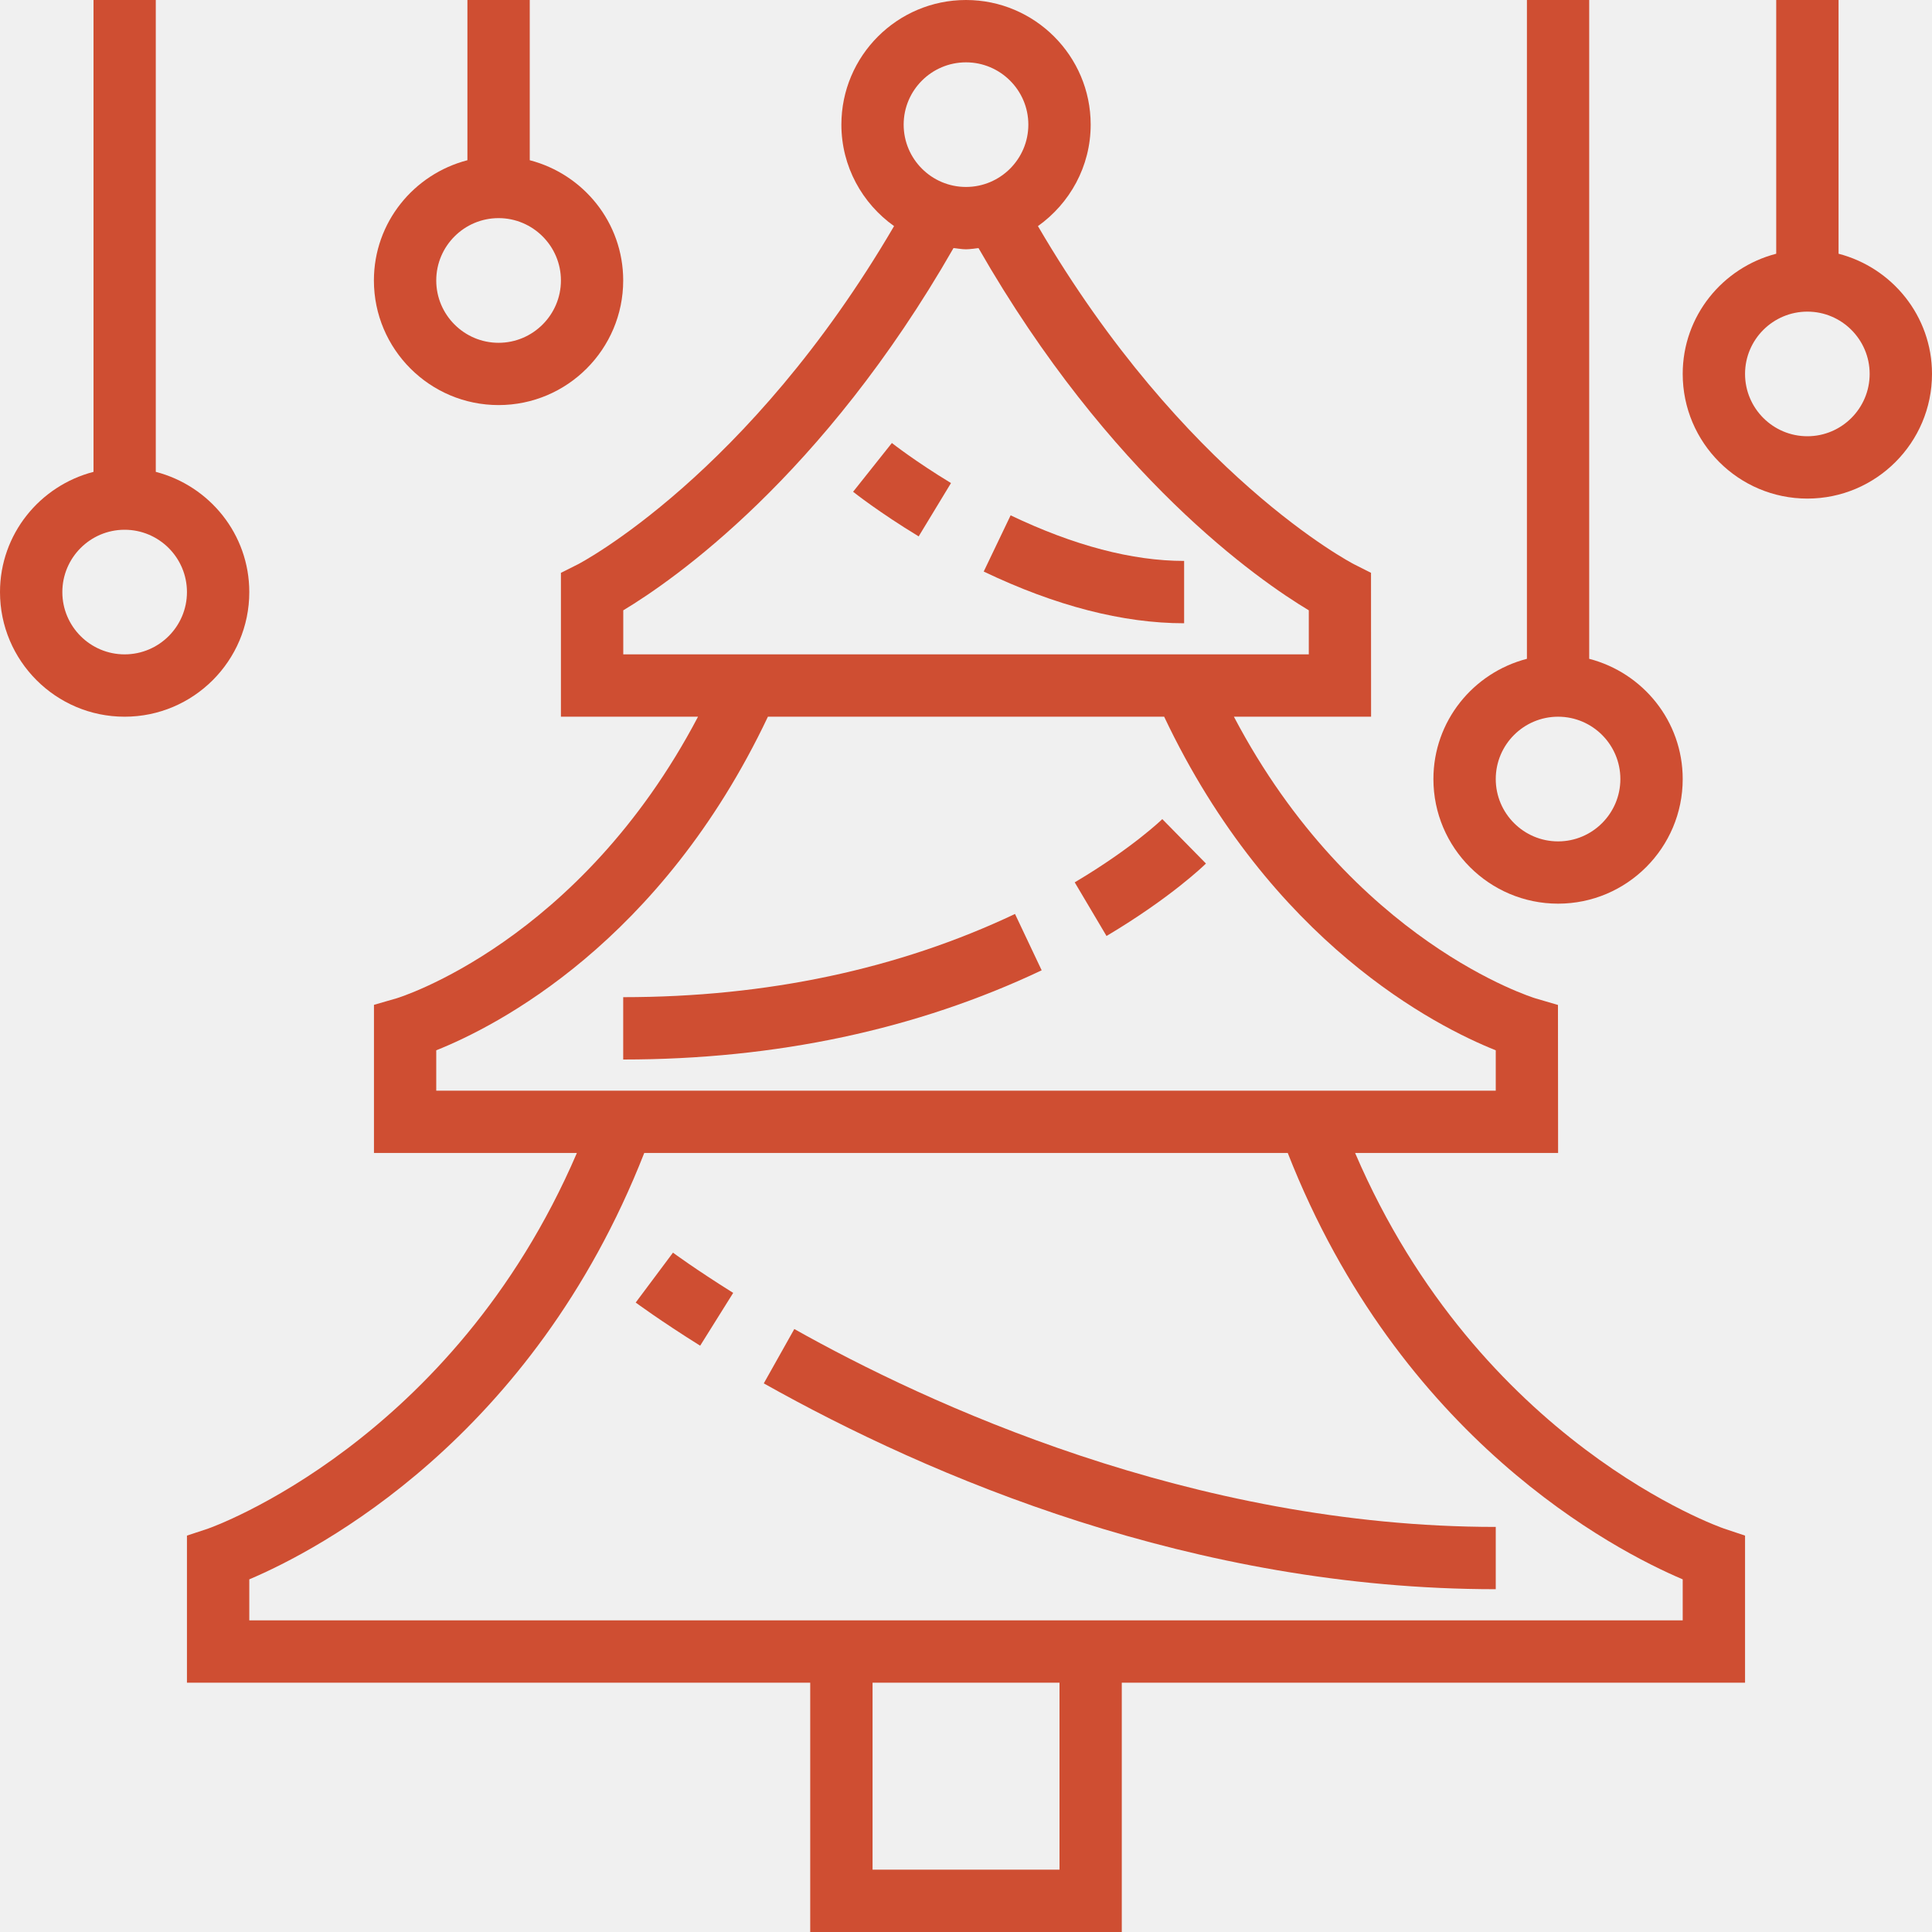
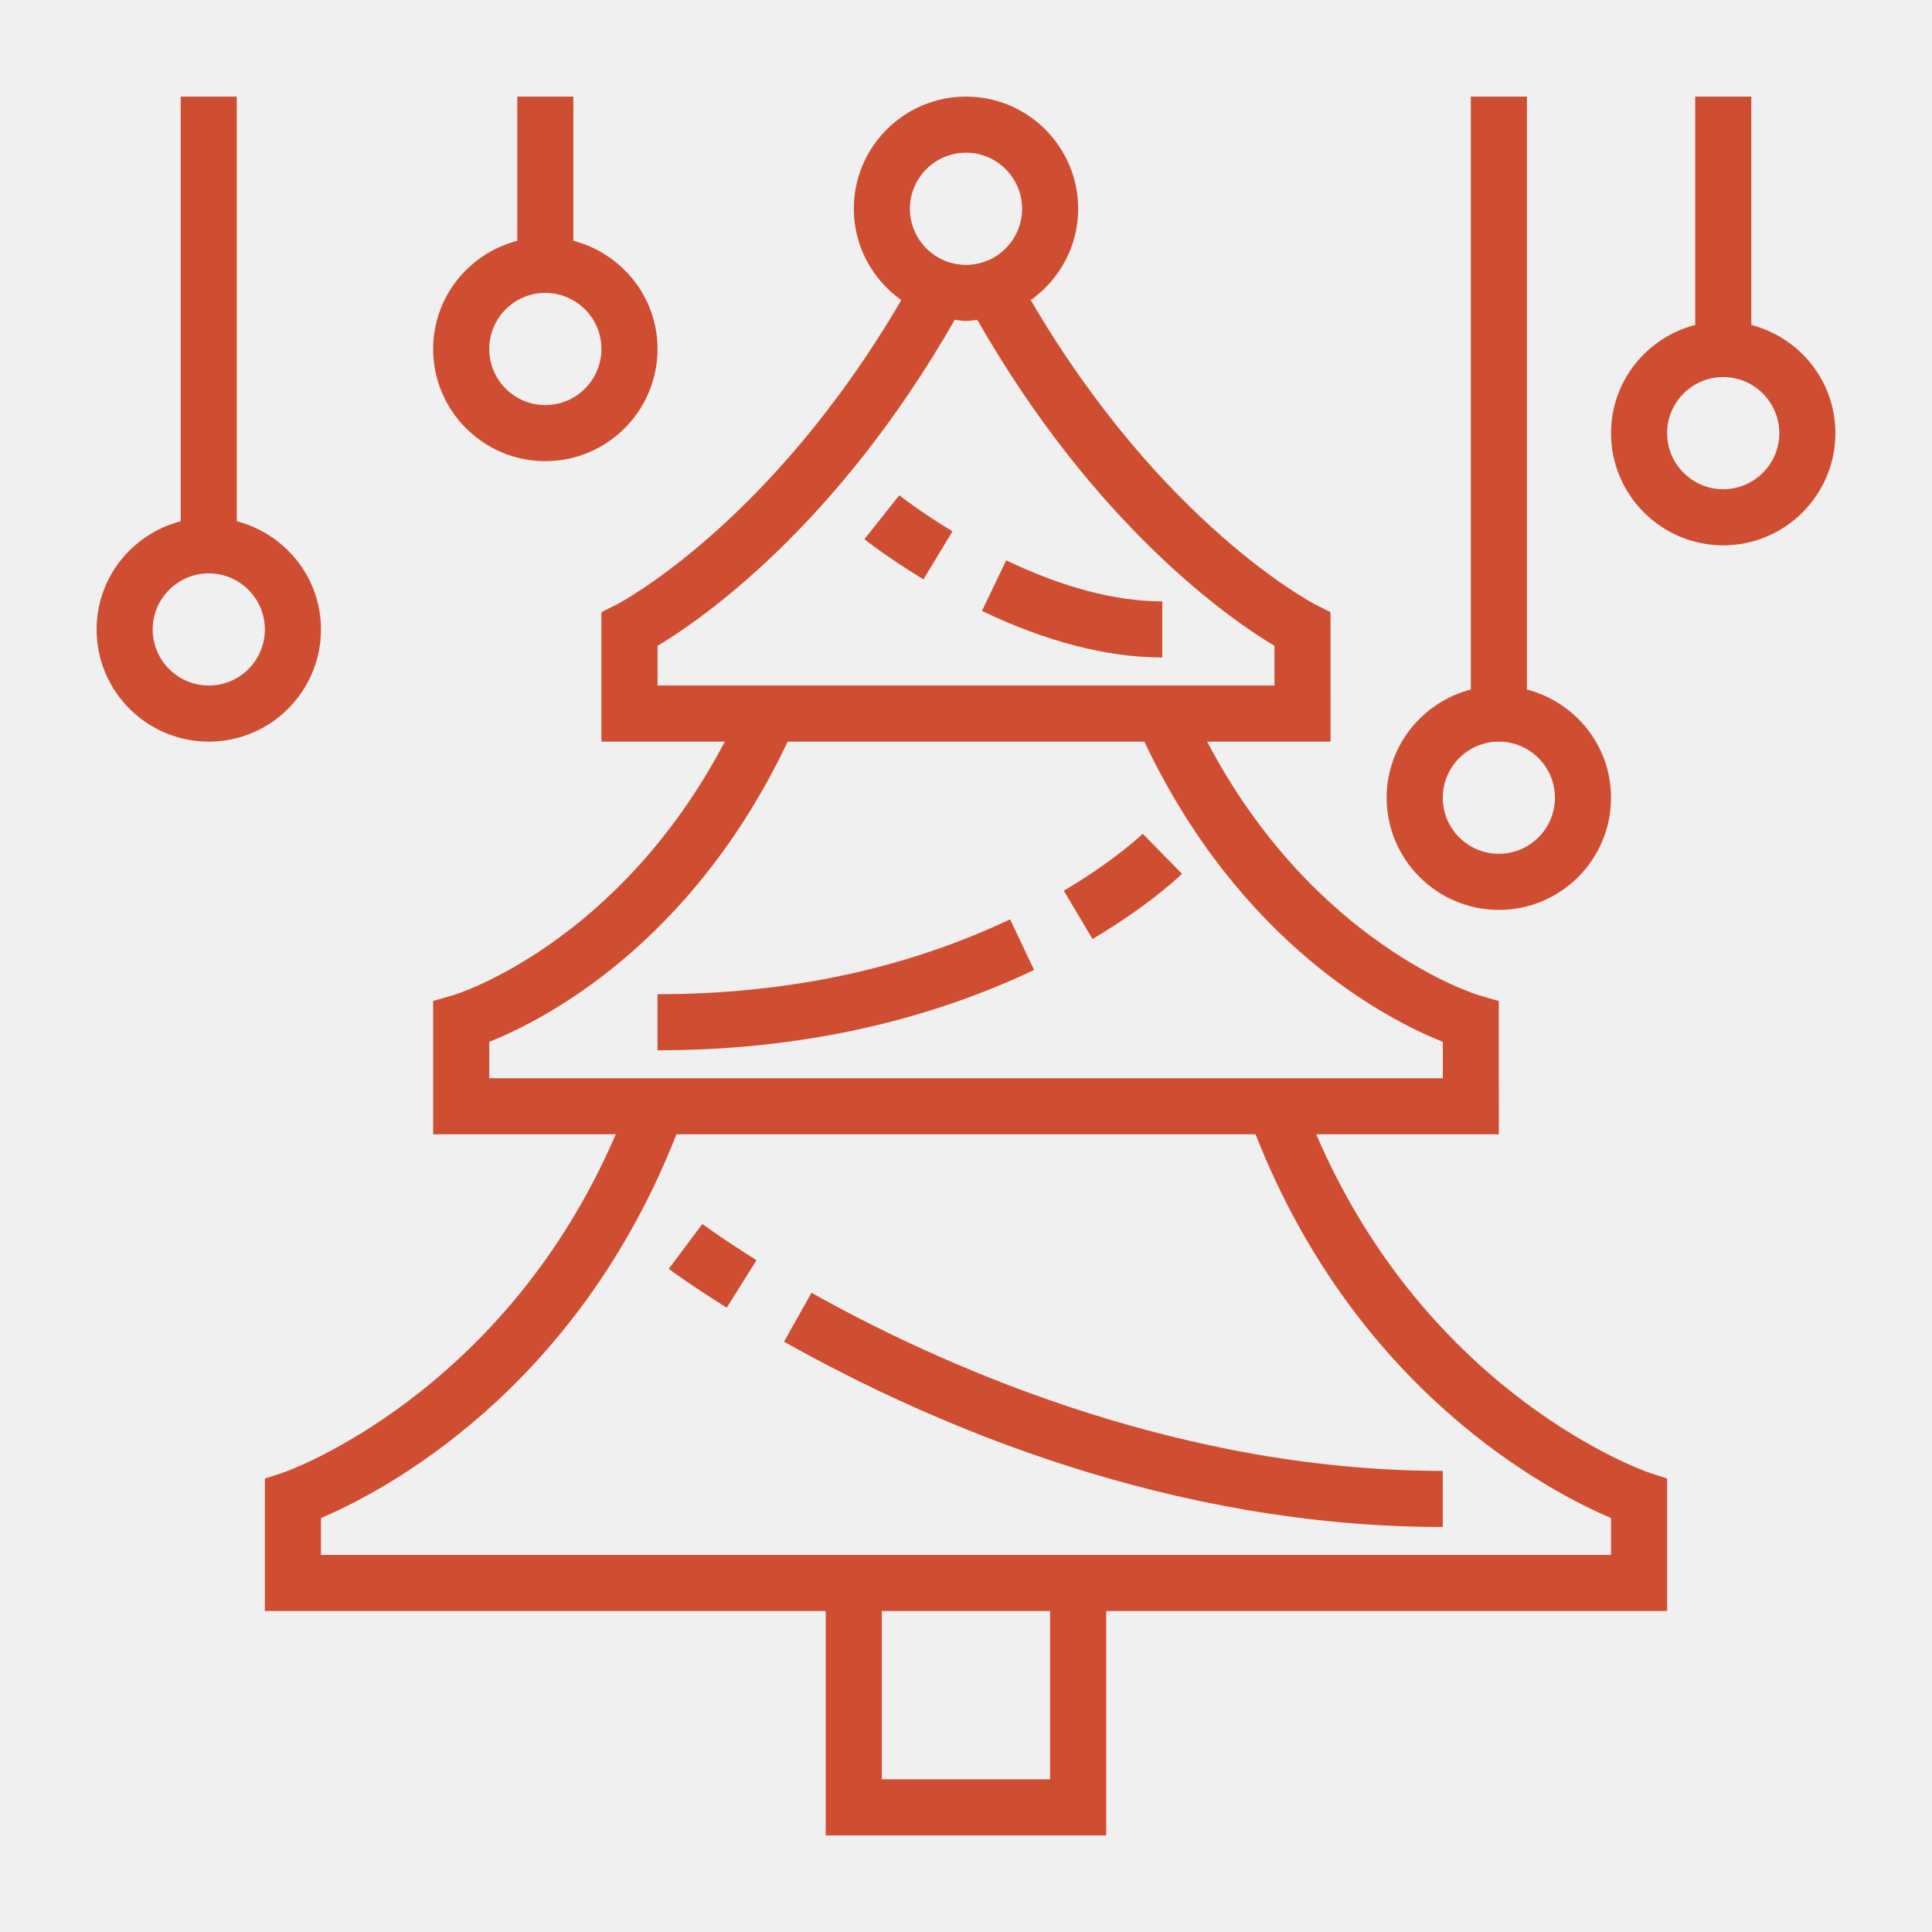
<svg xmlns="http://www.w3.org/2000/svg" width="30" height="30" viewBox="0 0 30 30" fill="none">
-   <g clip-path="url(#clip0_1053_275)">
-     <path d="M21.042 17.903H24.194L24.192 15.605L23.844 15.503C23.814 15.494 21.002 14.632 19.16 11.129H21.29L21.289 8.895L21.024 8.761C20.997 8.748 18.379 7.383 16.117 3.511C16.61 3.16 16.936 2.586 16.936 1.935C16.936 0.868 16.067 0 15 0C13.933 0 13.065 0.868 13.065 1.935C13.065 2.586 13.39 3.16 13.883 3.511C11.62 7.383 9.003 8.747 8.977 8.761L8.71 8.895V11.129H10.839C8.998 14.632 6.186 15.494 6.157 15.502L5.807 15.603V17.903H8.958C7.028 22.396 3.273 23.722 3.234 23.735L2.903 23.845V26.129H12.581V30H17.419V26.129H27.097V23.845L26.766 23.734C26.726 23.721 22.978 22.415 21.042 17.903ZM15 0.968C15.533 0.968 15.968 1.402 15.968 1.935C15.968 2.469 15.533 2.903 15 2.903C14.466 2.903 14.032 2.469 14.032 1.935C14.032 1.402 14.466 0.968 15 0.968ZM9.678 10.161V9.477C10.456 9.01 12.772 7.404 14.806 3.852C14.871 3.858 14.934 3.871 15 3.871C15.066 3.871 15.129 3.858 15.194 3.852C17.228 7.404 19.544 9.01 20.323 9.477V10.161H18.701H11.299H9.678ZM6.774 16.936V16.309C7.706 15.937 10.26 14.641 11.924 11.129H18.077C19.741 14.641 22.295 15.937 23.226 16.309V16.936H6.774ZM16.452 29.032H13.549V26.129H16.452V29.032ZM26.129 25.161H3.871V24.524C4.938 24.072 8.264 22.341 10.004 17.903H19.996C21.736 22.341 25.063 24.072 26.129 24.524V25.161Z" fill="#CF4E32" />
-     <path d="M18.387 8.71C17.582 8.71 16.675 8.472 15.693 8.002L15.275 8.875C16.389 9.408 17.436 9.678 18.387 9.678V8.71Z" fill="#CF4E32" />
-     <path d="M14.767 7.501C14.21 7.163 13.853 6.882 13.849 6.879L13.247 7.636C13.263 7.649 13.651 7.956 14.265 8.329L14.767 7.501Z" fill="#CF4E32" />
-     <path d="M16.688 13.701L17.182 14.534C18.183 13.939 18.704 13.431 18.726 13.409L18.048 12.719C18.044 12.724 17.579 13.173 16.688 13.701Z" fill="#CF4E32" />
-     <path d="M9.677 15.484V16.452C12.049 16.452 14.235 15.986 16.175 15.067L15.761 14.192C13.951 15.049 11.904 15.484 9.677 15.484Z" fill="#CF4E32" />
-     <path d="M11.86 21.481C14.456 22.939 18.535 24.677 23.226 24.677V23.71C18.508 23.71 14.376 21.785 12.334 20.637L11.86 21.481Z" fill="#CF4E32" />
-     <path d="M9.871 20.226C9.886 20.236 10.24 20.5 10.872 20.896L11.385 20.076C10.791 19.704 10.454 19.454 10.45 19.451L9.871 20.226Z" fill="#CF4E32" />
-     <path d="M3.871 9.194C3.871 8.294 3.252 7.543 2.419 7.327V0H1.452V7.327C0.619 7.543 0 8.294 0 9.194C0 10.261 0.868 11.129 1.935 11.129C3.003 11.129 3.871 10.261 3.871 9.194ZM1.935 10.161C1.402 10.161 0.968 9.727 0.968 9.194C0.968 8.66 1.402 8.226 1.935 8.226C2.469 8.226 2.903 8.66 2.903 9.194C2.903 9.727 2.469 10.161 1.935 10.161Z" fill="#CF4E32" />
-     <path d="M7.742 6.29C8.809 6.29 9.677 5.422 9.677 4.355C9.677 3.455 9.058 2.704 8.226 2.488V0H7.258V2.488C6.425 2.704 5.806 3.455 5.806 4.355C5.806 5.422 6.674 6.29 7.742 6.29ZM7.742 3.387C8.275 3.387 8.71 3.822 8.71 4.355C8.71 4.888 8.275 5.323 7.742 5.323C7.208 5.323 6.774 4.888 6.774 4.355C6.774 3.822 7.208 3.387 7.742 3.387Z" fill="#CF4E32" />
-     <path d="M28.549 3.94V0H27.581V3.94C26.748 4.156 26.129 4.907 26.129 5.806C26.129 6.874 26.997 7.742 28.065 7.742C29.132 7.742 30 6.874 30 5.806C30 4.907 29.381 4.156 28.549 3.94ZM28.065 6.774C27.531 6.774 27.097 6.34 27.097 5.806C27.097 5.273 27.531 4.839 28.065 4.839C28.598 4.839 29.032 5.273 29.032 5.806C29.032 6.34 28.598 6.774 28.065 6.774Z" fill="#CF4E32" />
-     <path d="M24.194 14.032C25.261 14.032 26.129 13.164 26.129 12.097C26.129 11.197 25.51 10.446 24.677 10.23V0H23.71V10.23C22.877 10.446 22.258 11.197 22.258 12.097C22.258 13.164 23.126 14.032 24.194 14.032ZM24.194 11.129C24.727 11.129 25.161 11.563 25.161 12.097C25.161 12.63 24.727 13.065 24.194 13.065C23.66 13.065 23.226 12.63 23.226 12.097C23.226 11.563 23.66 11.129 24.194 11.129Z" fill="#CF4E32" />
-   </g>
-   <defs>
-     <clipPath id="clip0_1053_275">
-       <rect width="30" height="30" fill="white" />
-     </clipPath>
-   </defs>
+   <path d="M20.438 17.613H23.274L23.273 15.544L22.959 15.453C22.933 15.445 20.401 14.669 18.744 11.516H20.661L20.66 9.506L20.421 9.385C20.397 9.373 18.041 8.145 16.005 4.66C16.449 4.344 16.742 3.828 16.742 3.242C16.742 2.281 15.961 1.5 15 1.5C14.039 1.5 13.258 2.281 13.258 3.242C13.258 3.828 13.551 4.344 13.995 4.66C11.958 8.145 9.603 9.373 9.579 9.385L9.339 9.505V11.516H11.255C9.598 14.669 7.067 15.445 7.041 15.452L6.726 15.543V17.613H9.562C7.825 21.656 4.446 22.85 4.411 22.861L4.113 22.96V25.016H12.822V28.5H17.177V25.016H25.887V22.96L25.589 22.861C25.553 22.849 22.18 21.674 20.438 17.613ZM15 2.371C15.48 2.371 15.871 2.762 15.871 3.242C15.871 3.722 15.48 4.113 15 4.113C14.52 4.113 14.129 3.722 14.129 3.242C14.129 2.762 14.52 2.371 15 2.371ZM10.21 10.645V10.029C10.91 9.609 12.995 8.164 14.825 4.966C14.884 4.972 14.94 4.984 15 4.984C15.06 4.984 15.116 4.972 15.175 4.966C17.005 8.164 19.089 9.609 19.79 10.029V10.645H18.331H11.669H10.21ZM7.597 16.742V16.178C8.435 15.843 10.733 14.677 12.231 11.516H17.769C19.267 14.677 21.565 15.844 22.404 16.178V16.742H7.597ZM16.306 27.629H13.693V25.016H16.306V27.629ZM25.016 24.145H4.984V23.572C5.944 23.165 8.937 21.607 10.504 17.613H19.496C21.063 21.607 24.056 23.165 25.016 23.572V24.145Z" fill="#CF4E32" />
+   <path d="M18.048 9.338C17.324 9.338 16.508 9.124 15.624 8.701L15.248 9.487C16.25 9.966 17.193 10.209 18.048 10.209V9.338Z" fill="#CF4E32" />
+   <path d="M14.79 8.251C14.289 7.947 13.968 7.694 13.964 7.691L13.422 8.373C13.437 8.384 13.786 8.661 14.339 8.996L14.79 8.251Z" fill="#CF4E32" />
+   <path d="M16.519 13.831L16.964 14.581C17.865 14.046 18.334 13.588 18.354 13.568L17.744 12.947C17.739 12.952 17.321 13.356 16.519 13.831Z" fill="#CF4E32" />
+   <path d="M10.21 15.438V16.309C12.344 16.309 14.311 15.889 16.057 15.062L15.685 14.275C14.056 15.047 12.214 15.438 10.21 15.438Z" fill="#CF4E32" />
+   <path d="M12.174 20.834C14.51 22.146 18.181 23.711 22.403 23.711V22.84C18.157 22.84 14.439 21.107 12.601 20.074L12.174 20.834Z" fill="#CF4E32" />
+   <path d="M10.384 19.703C10.397 19.713 10.716 19.95 11.285 20.306L11.747 19.568C11.212 19.233 10.909 19.008 10.906 19.006L10.384 19.703Z" fill="#CF4E32" />
+   <path d="M4.984 9.774C4.984 8.965 4.426 8.289 3.677 8.094V1.5H2.806V8.094C2.057 8.289 1.5 8.965 1.5 9.774C1.5 10.735 2.281 11.516 3.242 11.516C4.203 11.516 4.984 10.735 4.984 9.774ZM3.242 10.645C2.762 10.645 2.371 10.255 2.371 9.774C2.371 9.294 2.762 8.903 3.242 8.903C3.722 8.903 4.113 9.294 4.113 9.774C4.113 10.255 3.722 10.645 3.242 10.645Z" fill="#CF4E32" />
+   <path d="M8.468 7.161C9.428 7.161 10.21 6.38 10.21 5.419C10.21 4.61 9.652 3.934 8.903 3.739V1.5H8.032V3.739C7.283 3.934 6.726 4.61 6.726 5.419C6.726 6.38 7.507 7.161 8.468 7.161ZM8.468 4.548C8.948 4.548 9.339 4.939 9.339 5.419C9.339 5.899 8.948 6.29 8.468 6.29C7.987 6.29 7.597 5.899 7.597 5.419C7.597 4.939 7.987 4.548 8.468 4.548Z" fill="#CF4E32" />
+   <path d="M27.194 5.046V1.5H26.323V5.046C25.573 5.24 25.016 5.916 25.016 6.726C25.016 7.686 25.797 8.468 26.758 8.468C27.719 8.468 28.5 7.686 28.5 6.726C28.5 5.916 27.943 5.24 27.194 5.046ZM26.758 7.597C26.278 7.597 25.887 7.206 25.887 6.726C25.887 6.246 26.278 5.855 26.758 5.855C27.238 5.855 27.629 6.246 27.629 6.726C27.629 7.206 27.238 7.597 26.758 7.597Z" fill="#CF4E32" />
+   <path d="M23.274 14.129C24.235 14.129 25.016 13.348 25.016 12.387C25.016 11.578 24.459 10.902 23.71 10.707V1.5H22.839V10.707C22.089 10.902 21.532 11.578 21.532 12.387C21.532 13.348 22.314 14.129 23.274 14.129ZM23.274 11.516C23.754 11.516 24.145 11.907 24.145 12.387C24.145 12.867 23.754 13.258 23.274 13.258C22.794 13.258 22.403 12.867 22.403 12.387C22.403 11.907 22.794 11.516 23.274 11.516Z" fill="#CF4E32" />
</svg>
